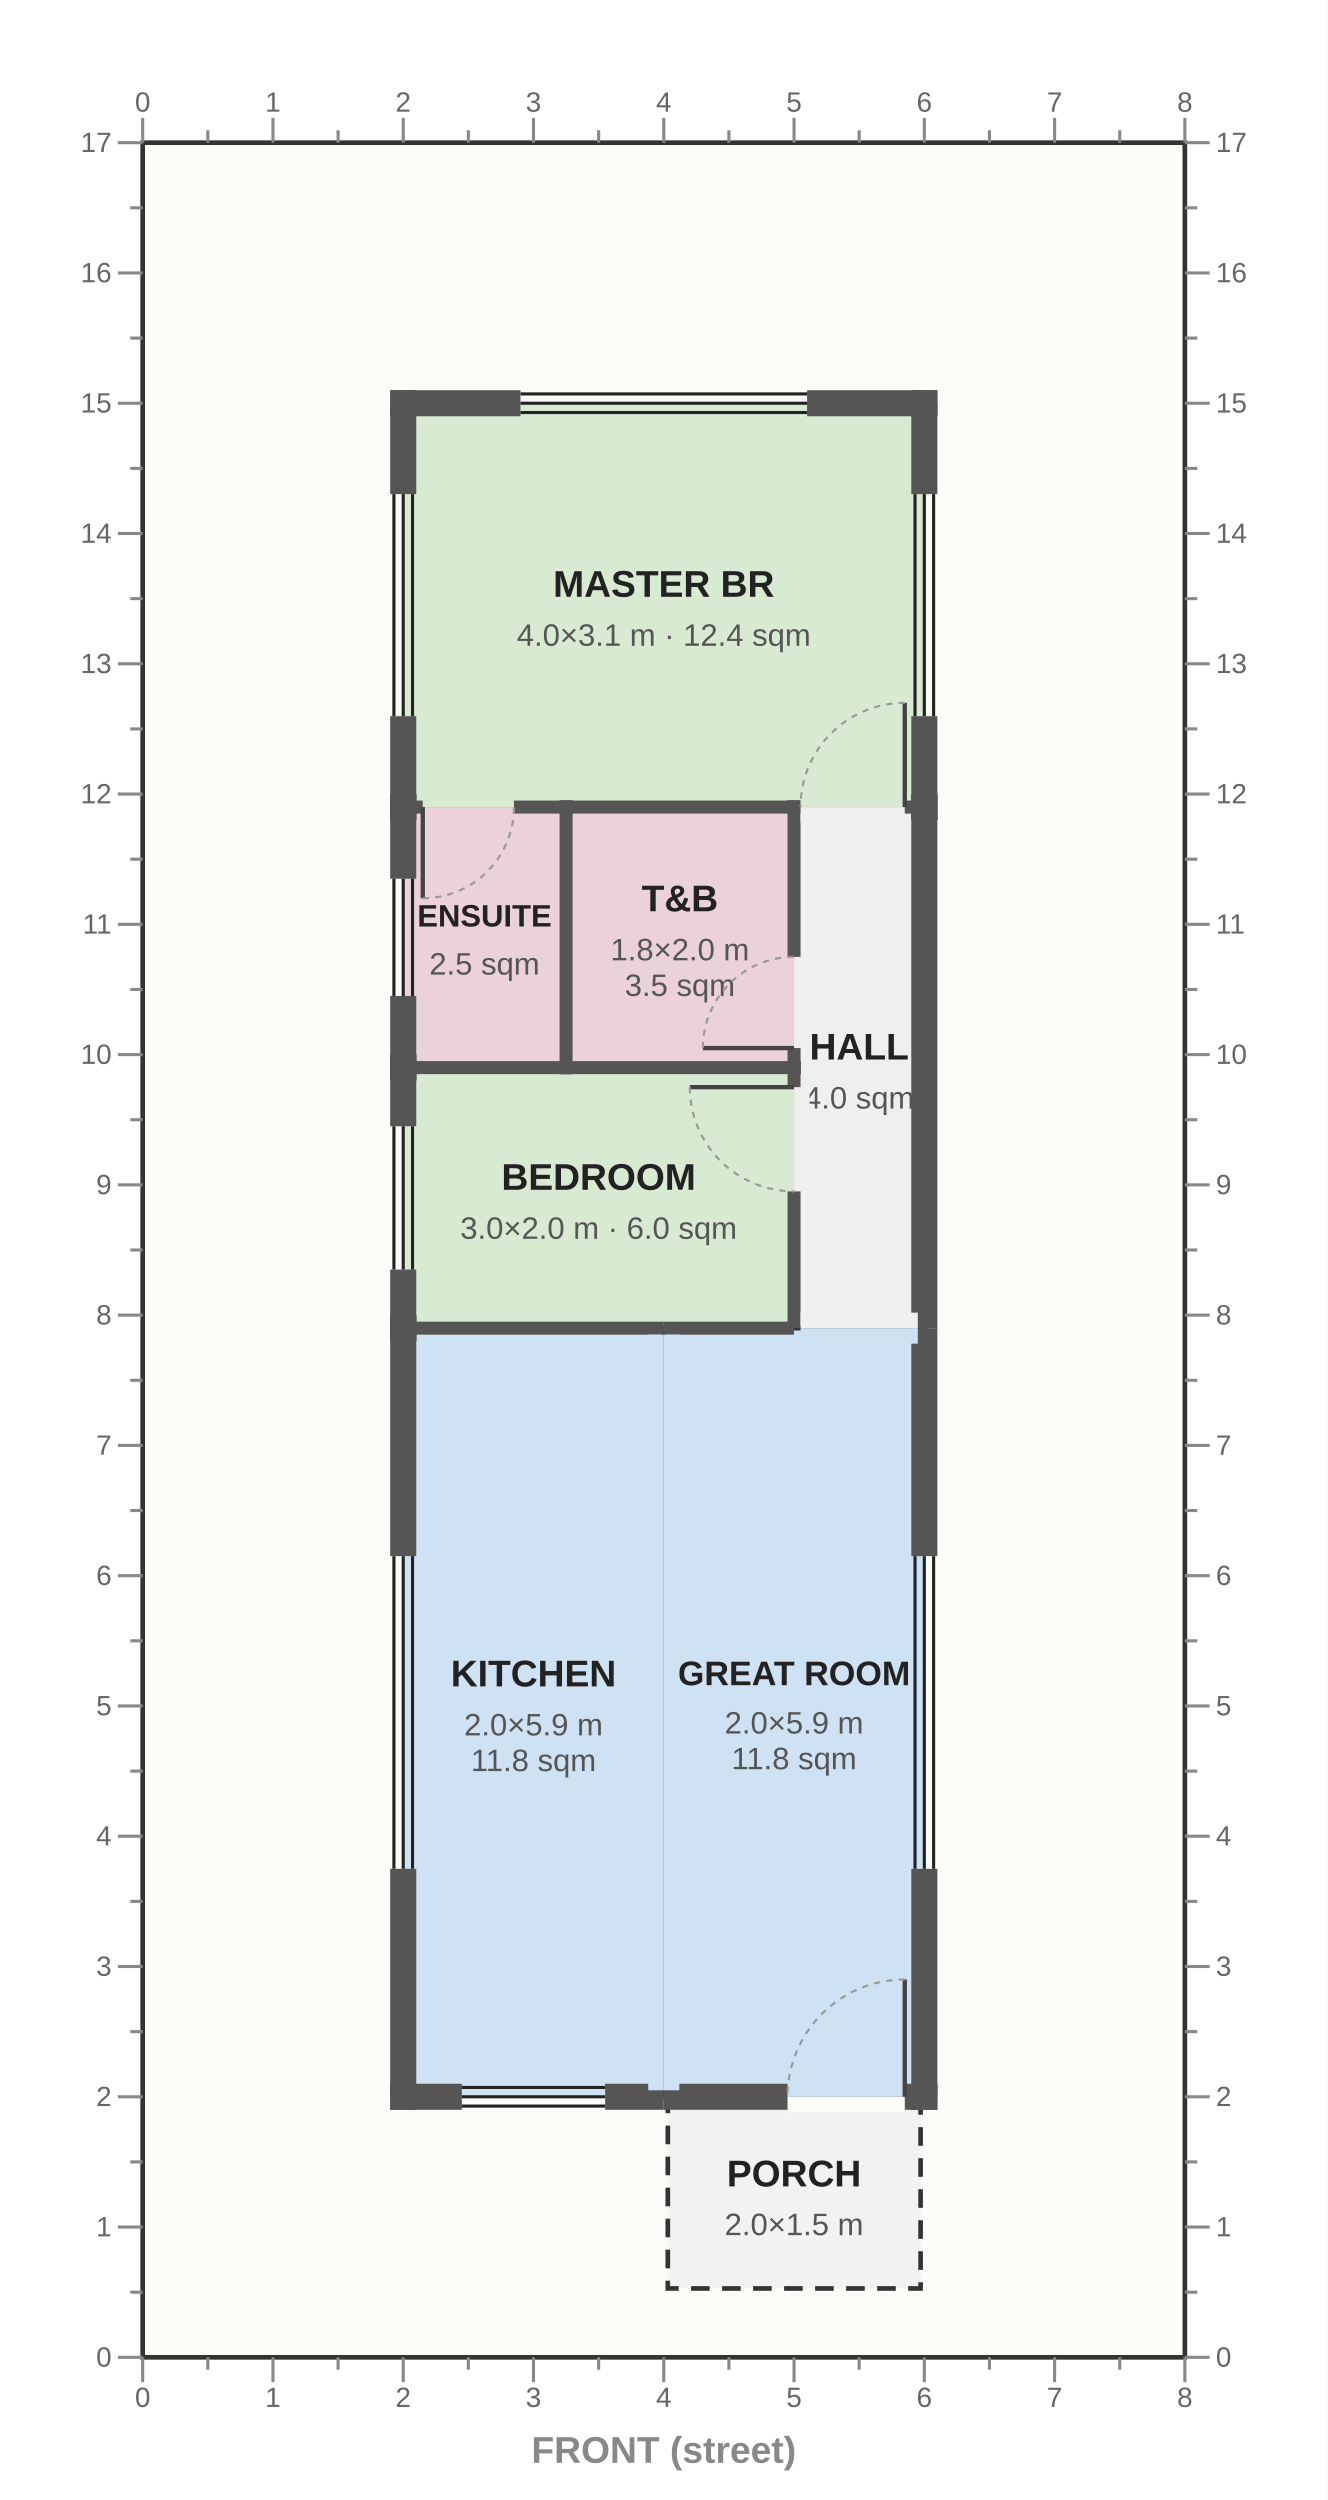
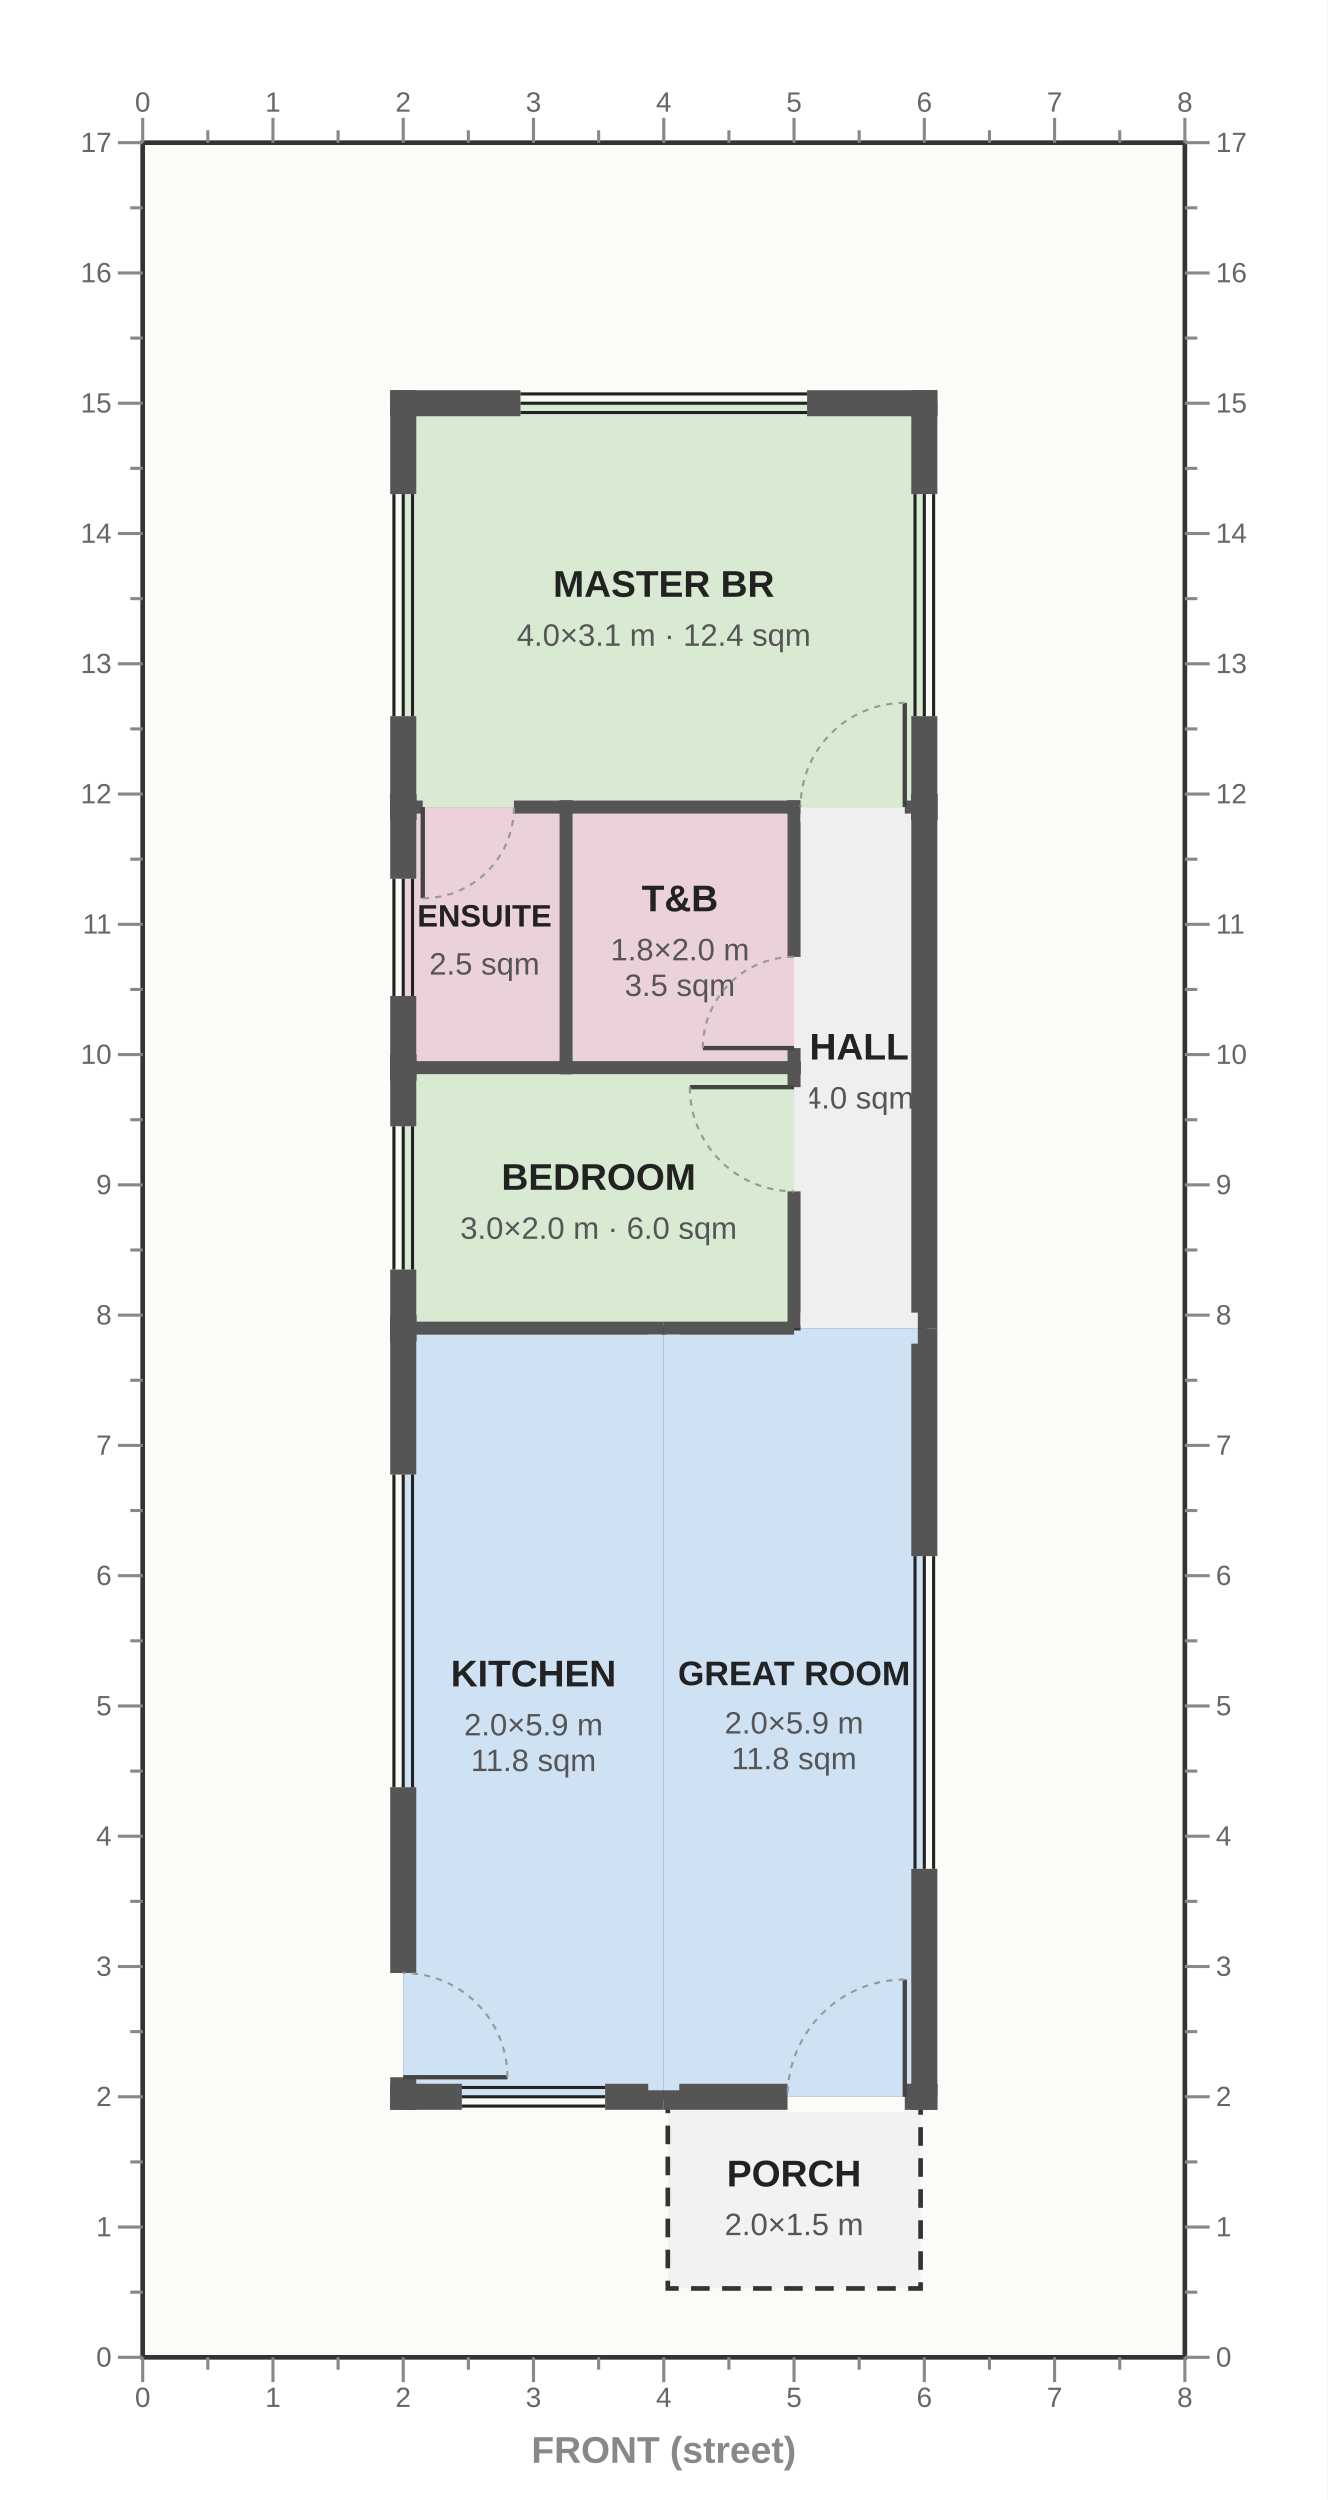
<svg xmlns="http://www.w3.org/2000/svg" width="428" height="806" viewBox="0 0 428 806">
  <rect x="0" y="0" width="428" height="806" fill="white" />
  <rect x="46.0" y="46.0" width="336.0" height="714.0" fill="#fbfbf7" stroke="#333" stroke-width="1.5" />
  <line x1="46.0" y1="46.0" x2="46.0" y2="38.0" stroke="#888" stroke-width="1" />
  <line x1="46.0" y1="760.0" x2="46.0" y2="768.0" stroke="#888" stroke-width="1" />
  <text x="46.0" y="36.0" text-anchor="middle" font-family="Arial" font-size="9" fill="#666">0</text>
  <text x="46.0" y="776.0" text-anchor="middle" font-family="Arial" font-size="9" fill="#666">0</text>
  <line x1="67.0" y1="46.0" x2="67.0" y2="42.0" stroke="#888" stroke-width="1" />
  <line x1="67.0" y1="760.0" x2="67.0" y2="764.0" stroke="#888" stroke-width="1" />
  <line x1="88.0" y1="46.0" x2="88.0" y2="38.0" stroke="#888" stroke-width="1" />
  <line x1="88.0" y1="760.0" x2="88.0" y2="768.0" stroke="#888" stroke-width="1" />
  <text x="88.0" y="36.0" text-anchor="middle" font-family="Arial" font-size="9" fill="#666">1</text>
  <text x="88.0" y="776.0" text-anchor="middle" font-family="Arial" font-size="9" fill="#666">1</text>
  <line x1="109.0" y1="46.0" x2="109.0" y2="42.0" stroke="#888" stroke-width="1" />
  <line x1="109.0" y1="760.0" x2="109.0" y2="764.0" stroke="#888" stroke-width="1" />
  <line x1="130.0" y1="46.0" x2="130.0" y2="38.0" stroke="#888" stroke-width="1" />
  <line x1="130.0" y1="760.0" x2="130.0" y2="768.0" stroke="#888" stroke-width="1" />
  <text x="130.0" y="36.0" text-anchor="middle" font-family="Arial" font-size="9" fill="#666">2</text>
  <text x="130.0" y="776.0" text-anchor="middle" font-family="Arial" font-size="9" fill="#666">2</text>
  <line x1="151.0" y1="46.0" x2="151.0" y2="42.0" stroke="#888" stroke-width="1" />
  <line x1="151.0" y1="760.0" x2="151.0" y2="764.0" stroke="#888" stroke-width="1" />
  <line x1="172.0" y1="46.0" x2="172.0" y2="38.0" stroke="#888" stroke-width="1" />
  <line x1="172.0" y1="760.0" x2="172.0" y2="768.0" stroke="#888" stroke-width="1" />
  <text x="172.0" y="36.0" text-anchor="middle" font-family="Arial" font-size="9" fill="#666">3</text>
  <text x="172.0" y="776.0" text-anchor="middle" font-family="Arial" font-size="9" fill="#666">3</text>
  <line x1="193.0" y1="46.0" x2="193.0" y2="42.0" stroke="#888" stroke-width="1" />
  <line x1="193.0" y1="760.0" x2="193.0" y2="764.0" stroke="#888" stroke-width="1" />
  <line x1="214.0" y1="46.0" x2="214.0" y2="38.0" stroke="#888" stroke-width="1" />
  <line x1="214.0" y1="760.0" x2="214.0" y2="768.0" stroke="#888" stroke-width="1" />
  <text x="214.0" y="36.0" text-anchor="middle" font-family="Arial" font-size="9" fill="#666">4</text>
  <text x="214.0" y="776.0" text-anchor="middle" font-family="Arial" font-size="9" fill="#666">4</text>
  <line x1="235.0" y1="46.0" x2="235.0" y2="42.0" stroke="#888" stroke-width="1" />
  <line x1="235.0" y1="760.0" x2="235.0" y2="764.0" stroke="#888" stroke-width="1" />
  <line x1="256.0" y1="46.0" x2="256.0" y2="38.0" stroke="#888" stroke-width="1" />
  <line x1="256.0" y1="760.0" x2="256.0" y2="768.0" stroke="#888" stroke-width="1" />
  <text x="256.0" y="36.0" text-anchor="middle" font-family="Arial" font-size="9" fill="#666">5</text>
  <text x="256.0" y="776.0" text-anchor="middle" font-family="Arial" font-size="9" fill="#666">5</text>
  <line x1="277.0" y1="46.0" x2="277.0" y2="42.0" stroke="#888" stroke-width="1" />
  <line x1="277.0" y1="760.0" x2="277.0" y2="764.0" stroke="#888" stroke-width="1" />
  <line x1="298.0" y1="46.0" x2="298.0" y2="38.0" stroke="#888" stroke-width="1" />
  <line x1="298.0" y1="760.0" x2="298.0" y2="768.0" stroke="#888" stroke-width="1" />
  <text x="298.0" y="36.0" text-anchor="middle" font-family="Arial" font-size="9" fill="#666">6</text>
  <text x="298.0" y="776.0" text-anchor="middle" font-family="Arial" font-size="9" fill="#666">6</text>
  <line x1="319.0" y1="46.0" x2="319.0" y2="42.0" stroke="#888" stroke-width="1" />
  <line x1="319.0" y1="760.0" x2="319.0" y2="764.0" stroke="#888" stroke-width="1" />
  <line x1="340.0" y1="46.0" x2="340.0" y2="38.0" stroke="#888" stroke-width="1" />
  <line x1="340.0" y1="760.0" x2="340.0" y2="768.0" stroke="#888" stroke-width="1" />
  <text x="340.0" y="36.0" text-anchor="middle" font-family="Arial" font-size="9" fill="#666">7</text>
  <text x="340.0" y="776.0" text-anchor="middle" font-family="Arial" font-size="9" fill="#666">7</text>
  <line x1="361.0" y1="46.0" x2="361.0" y2="42.0" stroke="#888" stroke-width="1" />
  <line x1="361.0" y1="760.0" x2="361.0" y2="764.0" stroke="#888" stroke-width="1" />
  <line x1="382.0" y1="46.0" x2="382.0" y2="38.0" stroke="#888" stroke-width="1" />
  <line x1="382.0" y1="760.0" x2="382.0" y2="768.0" stroke="#888" stroke-width="1" />
  <text x="382.0" y="36.0" text-anchor="middle" font-family="Arial" font-size="9" fill="#666">8</text>
  <text x="382.0" y="776.0" text-anchor="middle" font-family="Arial" font-size="9" fill="#666">8</text>
  <line x1="46.0" y1="760.0" x2="38.0" y2="760.0" stroke="#888" stroke-width="1" />
  <line x1="382.0" y1="760.0" x2="390.0" y2="760.0" stroke="#888" stroke-width="1" />
  <text x="36.0" y="763.0" text-anchor="end" font-family="Arial" font-size="9" fill="#666">0</text>
  <text x="392.0" y="763.0" text-anchor="start" font-family="Arial" font-size="9" fill="#666">0</text>
  <line x1="46.0" y1="739.0" x2="42.0" y2="739.0" stroke="#888" stroke-width="1" />
  <line x1="382.0" y1="739.0" x2="386.0" y2="739.0" stroke="#888" stroke-width="1" />
  <line x1="46.0" y1="718.0" x2="38.0" y2="718.0" stroke="#888" stroke-width="1" />
  <line x1="382.0" y1="718.0" x2="390.0" y2="718.0" stroke="#888" stroke-width="1" />
  <text x="36.0" y="721.0" text-anchor="end" font-family="Arial" font-size="9" fill="#666">1</text>
  <text x="392.0" y="721.0" text-anchor="start" font-family="Arial" font-size="9" fill="#666">1</text>
  <line x1="46.0" y1="697.0" x2="42.0" y2="697.0" stroke="#888" stroke-width="1" />
  <line x1="382.0" y1="697.0" x2="386.0" y2="697.0" stroke="#888" stroke-width="1" />
  <line x1="46.0" y1="676.0" x2="38.0" y2="676.0" stroke="#888" stroke-width="1" />
  <line x1="382.0" y1="676.0" x2="390.0" y2="676.0" stroke="#888" stroke-width="1" />
  <text x="36.0" y="679.0" text-anchor="end" font-family="Arial" font-size="9" fill="#666">2</text>
  <text x="392.0" y="679.0" text-anchor="start" font-family="Arial" font-size="9" fill="#666">2</text>
  <line x1="46.0" y1="655.0" x2="42.0" y2="655.0" stroke="#888" stroke-width="1" />
  <line x1="382.0" y1="655.0" x2="386.0" y2="655.0" stroke="#888" stroke-width="1" />
  <line x1="46.0" y1="634.0" x2="38.0" y2="634.0" stroke="#888" stroke-width="1" />
  <line x1="382.0" y1="634.0" x2="390.0" y2="634.0" stroke="#888" stroke-width="1" />
  <text x="36.0" y="637.0" text-anchor="end" font-family="Arial" font-size="9" fill="#666">3</text>
  <text x="392.0" y="637.0" text-anchor="start" font-family="Arial" font-size="9" fill="#666">3</text>
  <line x1="46.0" y1="613.0" x2="42.0" y2="613.0" stroke="#888" stroke-width="1" />
  <line x1="382.0" y1="613.0" x2="386.0" y2="613.0" stroke="#888" stroke-width="1" />
  <line x1="46.0" y1="592.0" x2="38.0" y2="592.0" stroke="#888" stroke-width="1" />
  <line x1="382.0" y1="592.0" x2="390.0" y2="592.0" stroke="#888" stroke-width="1" />
  <text x="36.0" y="595.0" text-anchor="end" font-family="Arial" font-size="9" fill="#666">4</text>
  <text x="392.0" y="595.0" text-anchor="start" font-family="Arial" font-size="9" fill="#666">4</text>
  <line x1="46.0" y1="571.0" x2="42.0" y2="571.0" stroke="#888" stroke-width="1" />
  <line x1="382.0" y1="571.0" x2="386.0" y2="571.0" stroke="#888" stroke-width="1" />
  <line x1="46.0" y1="550.0" x2="38.0" y2="550.0" stroke="#888" stroke-width="1" />
  <line x1="382.0" y1="550.0" x2="390.0" y2="550.0" stroke="#888" stroke-width="1" />
  <text x="36.0" y="553.0" text-anchor="end" font-family="Arial" font-size="9" fill="#666">5</text>
  <text x="392.0" y="553.0" text-anchor="start" font-family="Arial" font-size="9" fill="#666">5</text>
  <line x1="46.0" y1="529.0" x2="42.0" y2="529.0" stroke="#888" stroke-width="1" />
  <line x1="382.0" y1="529.0" x2="386.0" y2="529.0" stroke="#888" stroke-width="1" />
  <line x1="46.0" y1="508.0" x2="38.0" y2="508.0" stroke="#888" stroke-width="1" />
  <line x1="382.0" y1="508.0" x2="390.0" y2="508.0" stroke="#888" stroke-width="1" />
  <text x="36.0" y="511.0" text-anchor="end" font-family="Arial" font-size="9" fill="#666">6</text>
  <text x="392.0" y="511.0" text-anchor="start" font-family="Arial" font-size="9" fill="#666">6</text>
  <line x1="46.0" y1="487.0" x2="42.0" y2="487.0" stroke="#888" stroke-width="1" />
  <line x1="382.0" y1="487.0" x2="386.0" y2="487.0" stroke="#888" stroke-width="1" />
  <line x1="46.0" y1="466.0" x2="38.0" y2="466.0" stroke="#888" stroke-width="1" />
  <line x1="382.0" y1="466.0" x2="390.0" y2="466.0" stroke="#888" stroke-width="1" />
  <text x="36.0" y="469.0" text-anchor="end" font-family="Arial" font-size="9" fill="#666">7</text>
  <text x="392.0" y="469.0" text-anchor="start" font-family="Arial" font-size="9" fill="#666">7</text>
  <line x1="46.0" y1="445.0" x2="42.0" y2="445.0" stroke="#888" stroke-width="1" />
  <line x1="382.0" y1="445.0" x2="386.0" y2="445.0" stroke="#888" stroke-width="1" />
  <line x1="46.0" y1="424.0" x2="38.0" y2="424.0" stroke="#888" stroke-width="1" />
  <line x1="382.0" y1="424.0" x2="390.0" y2="424.0" stroke="#888" stroke-width="1" />
  <text x="36.0" y="427.0" text-anchor="end" font-family="Arial" font-size="9" fill="#666">8</text>
  <text x="392.0" y="427.0" text-anchor="start" font-family="Arial" font-size="9" fill="#666">8</text>
  <line x1="46.0" y1="403.0" x2="42.0" y2="403.0" stroke="#888" stroke-width="1" />
  <line x1="382.0" y1="403.0" x2="386.0" y2="403.0" stroke="#888" stroke-width="1" />
  <line x1="46.0" y1="382.0" x2="38.0" y2="382.0" stroke="#888" stroke-width="1" />
  <line x1="382.0" y1="382.0" x2="390.0" y2="382.0" stroke="#888" stroke-width="1" />
  <text x="36.0" y="385.0" text-anchor="end" font-family="Arial" font-size="9" fill="#666">9</text>
  <text x="392.0" y="385.0" text-anchor="start" font-family="Arial" font-size="9" fill="#666">9</text>
  <line x1="46.0" y1="361.0" x2="42.0" y2="361.0" stroke="#888" stroke-width="1" />
  <line x1="382.0" y1="361.0" x2="386.0" y2="361.0" stroke="#888" stroke-width="1" />
  <line x1="46.0" y1="340.0" x2="38.0" y2="340.0" stroke="#888" stroke-width="1" />
  <line x1="382.0" y1="340.0" x2="390.0" y2="340.0" stroke="#888" stroke-width="1" />
  <text x="36.0" y="343.0" text-anchor="end" font-family="Arial" font-size="9" fill="#666">10</text>
  <text x="392.0" y="343.0" text-anchor="start" font-family="Arial" font-size="9" fill="#666">10</text>
  <line x1="46.0" y1="319.0" x2="42.0" y2="319.0" stroke="#888" stroke-width="1" />
  <line x1="382.0" y1="319.0" x2="386.0" y2="319.0" stroke="#888" stroke-width="1" />
  <line x1="46.0" y1="298.0" x2="38.0" y2="298.0" stroke="#888" stroke-width="1" />
  <line x1="382.0" y1="298.0" x2="390.0" y2="298.0" stroke="#888" stroke-width="1" />
  <text x="36.0" y="301.0" text-anchor="end" font-family="Arial" font-size="9" fill="#666">11</text>
  <text x="392.0" y="301.0" text-anchor="start" font-family="Arial" font-size="9" fill="#666">11</text>
  <line x1="46.0" y1="277.0" x2="42.0" y2="277.0" stroke="#888" stroke-width="1" />
  <line x1="382.0" y1="277.0" x2="386.0" y2="277.0" stroke="#888" stroke-width="1" />
  <line x1="46.0" y1="256.0" x2="38.0" y2="256.0" stroke="#888" stroke-width="1" />
  <line x1="382.0" y1="256.0" x2="390.0" y2="256.0" stroke="#888" stroke-width="1" />
  <text x="36.0" y="259.0" text-anchor="end" font-family="Arial" font-size="9" fill="#666">12</text>
  <text x="392.0" y="259.0" text-anchor="start" font-family="Arial" font-size="9" fill="#666">12</text>
  <line x1="46.0" y1="235.0" x2="42.0" y2="235.0" stroke="#888" stroke-width="1" />
  <line x1="382.0" y1="235.0" x2="386.0" y2="235.0" stroke="#888" stroke-width="1" />
  <line x1="46.0" y1="214.0" x2="38.0" y2="214.0" stroke="#888" stroke-width="1" />
  <line x1="382.0" y1="214.0" x2="390.0" y2="214.0" stroke="#888" stroke-width="1" />
  <text x="36.0" y="217.0" text-anchor="end" font-family="Arial" font-size="9" fill="#666">13</text>
  <text x="392.0" y="217.0" text-anchor="start" font-family="Arial" font-size="9" fill="#666">13</text>
  <line x1="46.0" y1="193.0" x2="42.0" y2="193.0" stroke="#888" stroke-width="1" />
  <line x1="382.0" y1="193.0" x2="386.0" y2="193.0" stroke="#888" stroke-width="1" />
  <line x1="46.0" y1="172.0" x2="38.0" y2="172.0" stroke="#888" stroke-width="1" />
  <line x1="382.0" y1="172.0" x2="390.0" y2="172.0" stroke="#888" stroke-width="1" />
  <text x="36.0" y="175.0" text-anchor="end" font-family="Arial" font-size="9" fill="#666">14</text>
  <text x="392.0" y="175.0" text-anchor="start" font-family="Arial" font-size="9" fill="#666">14</text>
  <line x1="46.0" y1="151.0" x2="42.0" y2="151.0" stroke="#888" stroke-width="1" />
  <line x1="382.0" y1="151.0" x2="386.0" y2="151.0" stroke="#888" stroke-width="1" />
  <line x1="46.0" y1="130.0" x2="38.0" y2="130.0" stroke="#888" stroke-width="1" />
  <line x1="382.0" y1="130.0" x2="390.0" y2="130.0" stroke="#888" stroke-width="1" />
  <text x="36.0" y="133.0" text-anchor="end" font-family="Arial" font-size="9" fill="#666">15</text>
  <text x="392.0" y="133.0" text-anchor="start" font-family="Arial" font-size="9" fill="#666">15</text>
  <line x1="46.0" y1="109.0" x2="42.0" y2="109.0" stroke="#888" stroke-width="1" />
  <line x1="382.0" y1="109.0" x2="386.0" y2="109.0" stroke="#888" stroke-width="1" />
  <line x1="46.0" y1="88.0" x2="38.0" y2="88.0" stroke="#888" stroke-width="1" />
  <line x1="382.0" y1="88.0" x2="390.0" y2="88.0" stroke="#888" stroke-width="1" />
  <text x="36.0" y="91.0" text-anchor="end" font-family="Arial" font-size="9" fill="#666">16</text>
  <text x="392.0" y="91.0" text-anchor="start" font-family="Arial" font-size="9" fill="#666">16</text>
  <line x1="46.0" y1="67.0" x2="42.0" y2="67.0" stroke="#888" stroke-width="1" />
  <line x1="382.0" y1="67.0" x2="386.0" y2="67.0" stroke="#888" stroke-width="1" />
  <line x1="46.0" y1="46.0" x2="38.0" y2="46.0" stroke="#888" stroke-width="1" />
  <line x1="382.0" y1="46.0" x2="390.0" y2="46.0" stroke="#888" stroke-width="1" />
  <text x="36.0" y="49.0" text-anchor="end" font-family="Arial" font-size="9" fill="#666">17</text>
  <text x="392.0" y="49.0" text-anchor="start" font-family="Arial" font-size="9" fill="#666">17</text>
  <rect x="130.0" y="130.0" width="168.0" height="546.0" fill="none" stroke="#9aa" stroke-width="1" stroke-dasharray="3 3" />
  <rect x="215.3" y="677.3" width="81.5" height="60.5" fill="#f2f2f2" stroke="#333" stroke-width="1.5" stroke-dasharray="6 4" />
  <text x="256.0" y="704.9" text-anchor="middle" font-family="Arial" font-size="12" font-weight="bold" fill="#222">PORCH</text>
  <text x="256.0" y="720.6" text-anchor="middle" font-family="Arial" font-size="10" fill="#555">2.0×1.5 m</text>
  <rect x="130.0" y="130.0" width="168.0" height="130.2" fill="#d9ead3" stroke="#333" stroke-width="1.5" />
  <text x="214.0" y="192.4" text-anchor="middle" font-family="Arial" font-size="12" font-weight="bold" fill="#222">MASTER BR</text>
  <text x="214.0" y="208.2" text-anchor="middle" font-family="Arial" font-size="10" fill="#555">4.0×3.1 m · 12.4 sqm</text>
  <rect x="130.0" y="260.2" width="52.5" height="84.0" fill="#ead1dc" stroke="#333" stroke-width="1.5" />
  <text x="156.2" y="298.7" text-anchor="middle" font-family="Arial" font-size="10" font-weight="bold" fill="#222">ENSUITE</text>
  <text x="156.2" y="314.2" text-anchor="middle" font-family="Arial" font-size="10" fill="#555">2.5 sqm</text>
  <rect x="130.0" y="344.2" width="126.0" height="84.0" fill="#d9ead3" stroke="#333" stroke-width="1.5" />
  <text x="193.0" y="383.6" text-anchor="middle" font-family="Arial" font-size="12" font-weight="bold" fill="#222">BEDROOM</text>
  <text x="193.0" y="399.4" text-anchor="middle" font-family="Arial" font-size="10" fill="#555">3.0×2.0 m · 6.0 sqm</text>
  <rect x="182.5" y="260.2" width="73.5" height="84.0" fill="#ead1dc" stroke="#333" stroke-width="1.5" />
  <text x="219.2" y="293.8" text-anchor="middle" font-family="Arial" font-size="12" font-weight="bold" fill="#222">T&amp;B</text>
  <text x="219.2" y="309.6" text-anchor="middle" font-family="Arial" font-size="10" fill="#555">1.8×2.0 m</text>
  <text x="219.2" y="321.1" text-anchor="middle" font-family="Arial" font-size="10" fill="#555">3.5 sqm</text>
  <rect x="256.0" y="260.2" width="42.0" height="168.0" fill="#efefef" stroke="#333" stroke-width="1.5" />
  <text x="277.0" y="341.6" text-anchor="middle" font-family="Arial" font-size="12" font-weight="bold" fill="#222">HALL</text>
  <text x="277.0" y="357.4" text-anchor="middle" font-family="Arial" font-size="10" fill="#555">4.0 sqm</text>
  <rect x="130.0" y="428.2" width="84.0" height="247.8" fill="#cfe2f3" stroke="#333" stroke-width="1.5" />
  <text x="172.0" y="543.7" text-anchor="middle" font-family="Arial" font-size="12" font-weight="bold" fill="#222">KITCHEN</text>
  <text x="172.0" y="559.5" text-anchor="middle" font-family="Arial" font-size="10" fill="#555">2.0×5.9 m</text>
  <text x="172.0" y="571.0" text-anchor="middle" font-family="Arial" font-size="10" fill="#555">11.8 sqm</text>
  <rect x="214.0" y="428.2" width="84.0" height="247.8" fill="#cfe2f3" stroke="#333" stroke-width="1.5" />
  <text x="256.0" y="543.3" text-anchor="middle" font-family="Arial" font-size="11" font-weight="bold" fill="#222">GREAT ROOM</text>
  <text x="256.0" y="558.9" text-anchor="middle" font-family="Arial" font-size="10" fill="#555">2.0×5.9 m</text>
  <text x="256.0" y="570.4" text-anchor="middle" font-family="Arial" font-size="10" fill="#555">11.8 sqm</text>
  <text x="214.0" y="794.0" text-anchor="middle" font-family="Arial" font-size="12" font-weight="bold" fill="#888">FRONT (street)</text>
  <rect x="130.00" y="258.10" width="52.50" height="4.20" fill="#555" stroke="none" />
  <rect x="182.50" y="258.10" width="73.50" height="4.20" fill="#555" stroke="none" />
  <rect x="256.00" y="258.10" width="42.00" height="4.20" fill="#555" stroke="none" />
  <rect x="130.00" y="342.10" width="52.50" height="4.20" fill="#555" stroke="none" />
  <rect x="180.40" y="260.20" width="4.20" height="84.00" fill="#555" stroke="none" />
  <rect x="182.50" y="342.10" width="73.50" height="4.20" fill="#555" stroke="none" />
  <rect x="253.90" y="344.20" width="4.20" height="84.00" fill="#555" stroke="none" />
  <rect x="130.00" y="426.10" width="84.00" height="4.20" fill="#555" stroke="none" />
  <rect x="214.00" y="426.10" width="42.00" height="4.20" fill="#555" stroke="none" />
  <rect x="253.90" y="260.20" width="4.20" height="84.00" fill="#555" stroke="none" />
  <rect x="130.00" y="125.80" width="168.00" height="8.40" fill="#555" stroke="none" />
  <rect x="293.80" y="130.00" width="8.40" height="130.20" fill="#555" stroke="none" />
  <rect x="125.80" y="130.00" width="8.40" height="130.20" fill="#555" stroke="none" />
  <rect x="125.80" y="260.20" width="8.40" height="84.00" fill="#555" stroke="none" />
  <rect x="125.80" y="344.20" width="8.40" height="84.00" fill="#555" stroke="none" />
  <rect x="293.80" y="260.20" width="8.40" height="168.00" fill="#555" stroke="none" />
  <rect x="130.00" y="671.80" width="84.00" height="8.40" fill="#555" stroke="none" />
  <rect x="125.80" y="428.20" width="8.40" height="247.80" fill="#555" stroke="none" />
  <rect x="214.00" y="671.80" width="84.00" height="8.40" fill="#555" stroke="none" />
  <rect x="293.80" y="428.20" width="8.40" height="247.80" fill="#555" stroke="none" />
  <rect x="125.80" y="256.00" width="8.40" height="8.40" fill="#555" stroke="none" />
  <rect x="180.40" y="258.10" width="4.20" height="4.20" fill="#555" stroke="none" />
  <rect x="180.40" y="258.10" width="4.20" height="4.20" fill="#555" stroke="none" />
  <rect x="253.90" y="258.10" width="4.20" height="4.20" fill="#555" stroke="none" />
  <rect x="253.90" y="258.10" width="4.20" height="4.20" fill="#555" stroke="none" />
  <rect x="293.80" y="256.00" width="8.40" height="8.40" fill="#555" stroke="none" />
  <rect x="125.80" y="340.00" width="8.40" height="8.40" fill="#555" stroke="none" />
  <rect x="180.40" y="342.10" width="4.20" height="4.20" fill="#555" stroke="none" />
  <rect x="180.40" y="342.10" width="4.20" height="4.20" fill="#555" stroke="none" />
  <rect x="180.40" y="258.10" width="4.20" height="4.20" fill="#555" stroke="none" />
  <rect x="180.40" y="342.10" width="4.20" height="4.20" fill="#555" stroke="none" />
  <rect x="253.90" y="342.10" width="4.20" height="4.20" fill="#555" stroke="none" />
  <rect x="253.90" y="342.10" width="4.20" height="4.20" fill="#555" stroke="none" />
  <rect x="125.80" y="424.00" width="8.40" height="8.40" fill="#555" stroke="none" />
  <rect x="253.90" y="342.10" width="4.20" height="4.20" fill="#555" stroke="none" />
  <rect x="253.90" y="258.10" width="4.20" height="4.20" fill="#555" stroke="none" />
  <rect x="125.80" y="125.80" width="8.40" height="8.40" fill="#555" stroke="none" />
  <rect x="293.80" y="125.80" width="8.40" height="8.40" fill="#555" stroke="none" />
  <rect x="293.80" y="256.00" width="8.40" height="8.40" fill="#555" stroke="none" />
  <rect x="293.80" y="125.80" width="8.40" height="8.40" fill="#555" stroke="none" />
  <rect x="125.80" y="256.00" width="8.40" height="8.40" fill="#555" stroke="none" />
  <rect x="125.80" y="125.80" width="8.40" height="8.40" fill="#555" stroke="none" />
  <rect x="125.80" y="340.00" width="8.40" height="8.40" fill="#555" stroke="none" />
  <rect x="125.80" y="256.00" width="8.40" height="8.40" fill="#555" stroke="none" />
  <rect x="125.80" y="424.00" width="8.40" height="8.40" fill="#555" stroke="none" />
  <rect x="125.80" y="340.00" width="8.40" height="8.40" fill="#555" stroke="none" />
  <rect x="293.80" y="256.00" width="8.40" height="8.40" fill="#555" stroke="none" />
  <rect x="125.80" y="671.80" width="8.40" height="8.40" fill="#555" stroke="none" />
  <rect x="125.80" y="671.80" width="8.40" height="8.40" fill="#555" stroke="none" />
  <rect x="125.80" y="424.00" width="8.40" height="8.40" fill="#555" stroke="none" />
  <rect x="293.80" y="671.80" width="8.40" height="8.40" fill="#555" stroke="none" />
  <rect x="293.80" y="671.80" width="8.40" height="8.40" fill="#555" stroke="none" />
  <rect x="258.1" y="423.2" width="37.8" height="5.0" fill="#efefef" stroke="none" />
  <rect x="258.1" y="428.2" width="37.8" height="5.0" fill="#cfe2f3" stroke="none" />
  <rect x="209.0" y="430.3" width="5.0" height="243.6" fill="#cfe2f3" stroke="none" />
  <rect x="214.0" y="430.3" width="5.0" height="243.6" fill="#cfe2f3" stroke="none" />
  <rect x="136.3" y="255.2" width="29.4" height="5.0" fill="#d9ead3" stroke="none" />
  <rect x="136.3" y="260.2" width="29.4" height="5.0" fill="#ead1dc" stroke="none" />
  <line x1="136.3" y1="260.2" x2="136.3" y2="289.6" stroke="#444" stroke-width="1.4" />
  <path d="M 136.3 289.6 A 29.4 29.4 0 0 0 165.7 260.2" fill="none" stroke="#999" stroke-width="0.7" stroke-dasharray="2 2" />
  <rect x="258.1" y="255.2" width="33.6" height="5.0" fill="#d9ead3" stroke="none" />
  <rect x="258.1" y="260.2" width="33.6" height="5.0" fill="#efefef" stroke="none" />
  <line x1="291.7" y1="260.2" x2="291.7" y2="226.6" stroke="#444" stroke-width="1.4" />
  <path d="M 291.7 226.6 A 33.6 33.6 0 0 0 258.1 260.2" fill="none" stroke="#999" stroke-width="0.7" stroke-dasharray="2 2" />
  <rect x="251.0" y="308.5" width="5.0" height="29.4" fill="#ead1dc" stroke="none" />
  <rect x="256.0" y="308.5" width="5.0" height="29.4" fill="#efefef" stroke="none" />
  <line x1="256.0" y1="337.9" x2="226.6" y2="337.9" stroke="#444" stroke-width="1.4" />
  <path d="M 226.6 337.9 A 29.4 29.4 0 0 1 256.0 308.5" fill="none" stroke="#999" stroke-width="0.7" stroke-dasharray="2 2" />
  <rect x="251.0" y="350.5" width="5.0" height="33.6" fill="#d9ead3" stroke="none" />
  <rect x="256.0" y="350.5" width="5.0" height="33.6" fill="#efefef" stroke="none" />
  <line x1="256.0" y1="350.5" x2="222.4" y2="350.5" stroke="#444" stroke-width="1.4" />
  <path d="M 222.4 350.5 A 33.6 33.6 0 0 0 256.0 384.1" fill="none" stroke="#999" stroke-width="0.7" stroke-dasharray="2 2" />
  <rect x="253.9" y="671.0" width="37.8" height="5.0" fill="#cfe2f3" stroke="none" />
  <rect x="253.9" y="676.0" width="37.8" height="5.0" fill="#fbfbf7" stroke="none" />
  <line x1="291.7" y1="676.0" x2="291.7" y2="638.2" stroke="#444" stroke-width="1.4" />
  <path d="M 291.7 638.2 A 37.8 37.8 0 0 0 253.9 676.0" fill="none" stroke="#999" stroke-width="0.7" stroke-dasharray="2 2" />
+   <rect x="130.0" y="636.1" width="5.0" height="33.6" fill="#cfe2f3" stroke="none" />
+   <rect x="125.0" y="636.1" width="5.0" height="33.6" fill="#fbfbf7" stroke="none" />
+   <line x1="130.0" y1="669.7" x2="163.6" y2="669.7" stroke="#444" stroke-width="1.4" />
+   <path d="M 163.6 669.7 A 33.6 33.6 0 0 0 130.0 636.1" fill="none" stroke="#999" stroke-width="0.7" stroke-dasharray="2 2" />
  <rect x="130.0" y="159.3" width="5.0" height="71.6" fill="#d9ead3" stroke="none" />
  <rect x="125.0" y="159.3" width="5.0" height="71.6" fill="#fbfbf7" stroke="none" />
  <line x1="127.0" y1="230.9" x2="127.0" y2="159.3" stroke="#222" stroke-width="1.0" />
  <line x1="130.0" y1="230.9" x2="130.0" y2="159.3" stroke="#222" stroke-width="1.0" />
  <line x1="133.0" y1="230.9" x2="133.0" y2="159.3" stroke="#222" stroke-width="1.0" />
  <rect x="293.0" y="159.3" width="5.0" height="71.6" fill="#d9ead3" stroke="none" />
  <rect x="298.0" y="159.3" width="5.0" height="71.6" fill="#fbfbf7" stroke="none" />
  <line x1="295.0" y1="230.9" x2="295.0" y2="159.3" stroke="#222" stroke-width="1.0" />
  <line x1="298.0" y1="230.9" x2="298.0" y2="159.3" stroke="#222" stroke-width="1.0" />
  <line x1="301.0" y1="230.9" x2="301.0" y2="159.3" stroke="#222" stroke-width="1.0" />
  <rect x="167.8" y="130.0" width="92.4" height="5.0" fill="#d9ead3" stroke="none" />
  <rect x="167.8" y="125.0" width="92.4" height="5.0" fill="#fbfbf7" stroke="none" />
  <line x1="167.8" y1="127.0" x2="260.2" y2="127.0" stroke="#222" stroke-width="1.0" />
  <line x1="167.8" y1="130.0" x2="260.2" y2="130.0" stroke="#222" stroke-width="1.0" />
  <line x1="167.8" y1="133.0" x2="260.2" y2="133.0" stroke="#222" stroke-width="1.0" />
  <rect x="130.0" y="283.3" width="5.0" height="37.8" fill="#ead1dc" stroke="none" />
  <rect x="125.0" y="283.3" width="5.0" height="37.8" fill="#fbfbf7" stroke="none" />
  <line x1="127.0" y1="321.1" x2="127.0" y2="283.3" stroke="#222" stroke-width="1.0" />
  <line x1="130.0" y1="321.1" x2="130.0" y2="283.3" stroke="#222" stroke-width="1.0" />
  <line x1="133.0" y1="321.1" x2="133.0" y2="283.3" stroke="#222" stroke-width="1.0" />
  <rect x="130.0" y="363.1" width="5.0" height="46.2" fill="#d9ead3" stroke="none" />
  <rect x="125.0" y="363.1" width="5.0" height="46.2" fill="#fbfbf7" stroke="none" />
  <line x1="127.0" y1="409.3" x2="127.0" y2="363.1" stroke="#222" stroke-width="1.0" />
  <line x1="130.0" y1="409.3" x2="130.0" y2="363.1" stroke="#222" stroke-width="1.0" />
  <line x1="133.0" y1="409.3" x2="133.0" y2="363.1" stroke="#222" stroke-width="1.0" />
-   <rect x="130.0" y="501.7" width="5.0" height="100.8" fill="#cfe2f3" stroke="none" />
-   <rect x="125.0" y="501.7" width="5.0" height="100.8" fill="#fbfbf7" stroke="none" />
-   <line x1="127.0" y1="602.5" x2="127.0" y2="501.7" stroke="#222" stroke-width="1.0" />
-   <line x1="130.0" y1="602.5" x2="130.0" y2="501.7" stroke="#222" stroke-width="1.0" />
-   <line x1="133.0" y1="602.5" x2="133.0" y2="501.7" stroke="#222" stroke-width="1.0" />
+   <rect x="130.0" y="475.4" width="5.0" height="100.8" fill="#cfe2f3" stroke="none" />
+   <rect x="125.0" y="475.4" width="5.0" height="100.8" fill="#fbfbf7" stroke="none" />
+   <line x1="127.0" y1="576.2" x2="127.0" y2="475.4" stroke="#222" stroke-width="1.0" />
+   <line x1="130.0" y1="576.2" x2="130.0" y2="475.4" stroke="#222" stroke-width="1.0" />
+   <line x1="133.0" y1="576.2" x2="133.0" y2="475.4" stroke="#222" stroke-width="1.0" />
  <rect x="148.9" y="671.0" width="46.2" height="5.0" fill="#cfe2f3" stroke="none" />
  <rect x="148.9" y="676.0" width="46.2" height="5.0" fill="#fbfbf7" stroke="none" />
  <line x1="148.9" y1="673.0" x2="195.1" y2="673.0" stroke="#222" stroke-width="1.0" />
  <line x1="148.9" y1="676.0" x2="195.1" y2="676.0" stroke="#222" stroke-width="1.0" />
  <line x1="148.9" y1="679.0" x2="195.1" y2="679.0" stroke="#222" stroke-width="1.0" />
  <rect x="293.0" y="501.7" width="5.0" height="100.8" fill="#cfe2f3" stroke="none" />
  <rect x="298.0" y="501.7" width="5.0" height="100.8" fill="#fbfbf7" stroke="none" />
  <line x1="295.0" y1="602.5" x2="295.0" y2="501.7" stroke="#222" stroke-width="1.0" />
  <line x1="298.0" y1="602.5" x2="298.0" y2="501.7" stroke="#222" stroke-width="1.0" />
  <line x1="301.0" y1="602.5" x2="301.0" y2="501.7" stroke="#222" stroke-width="1.0" />
</svg>
